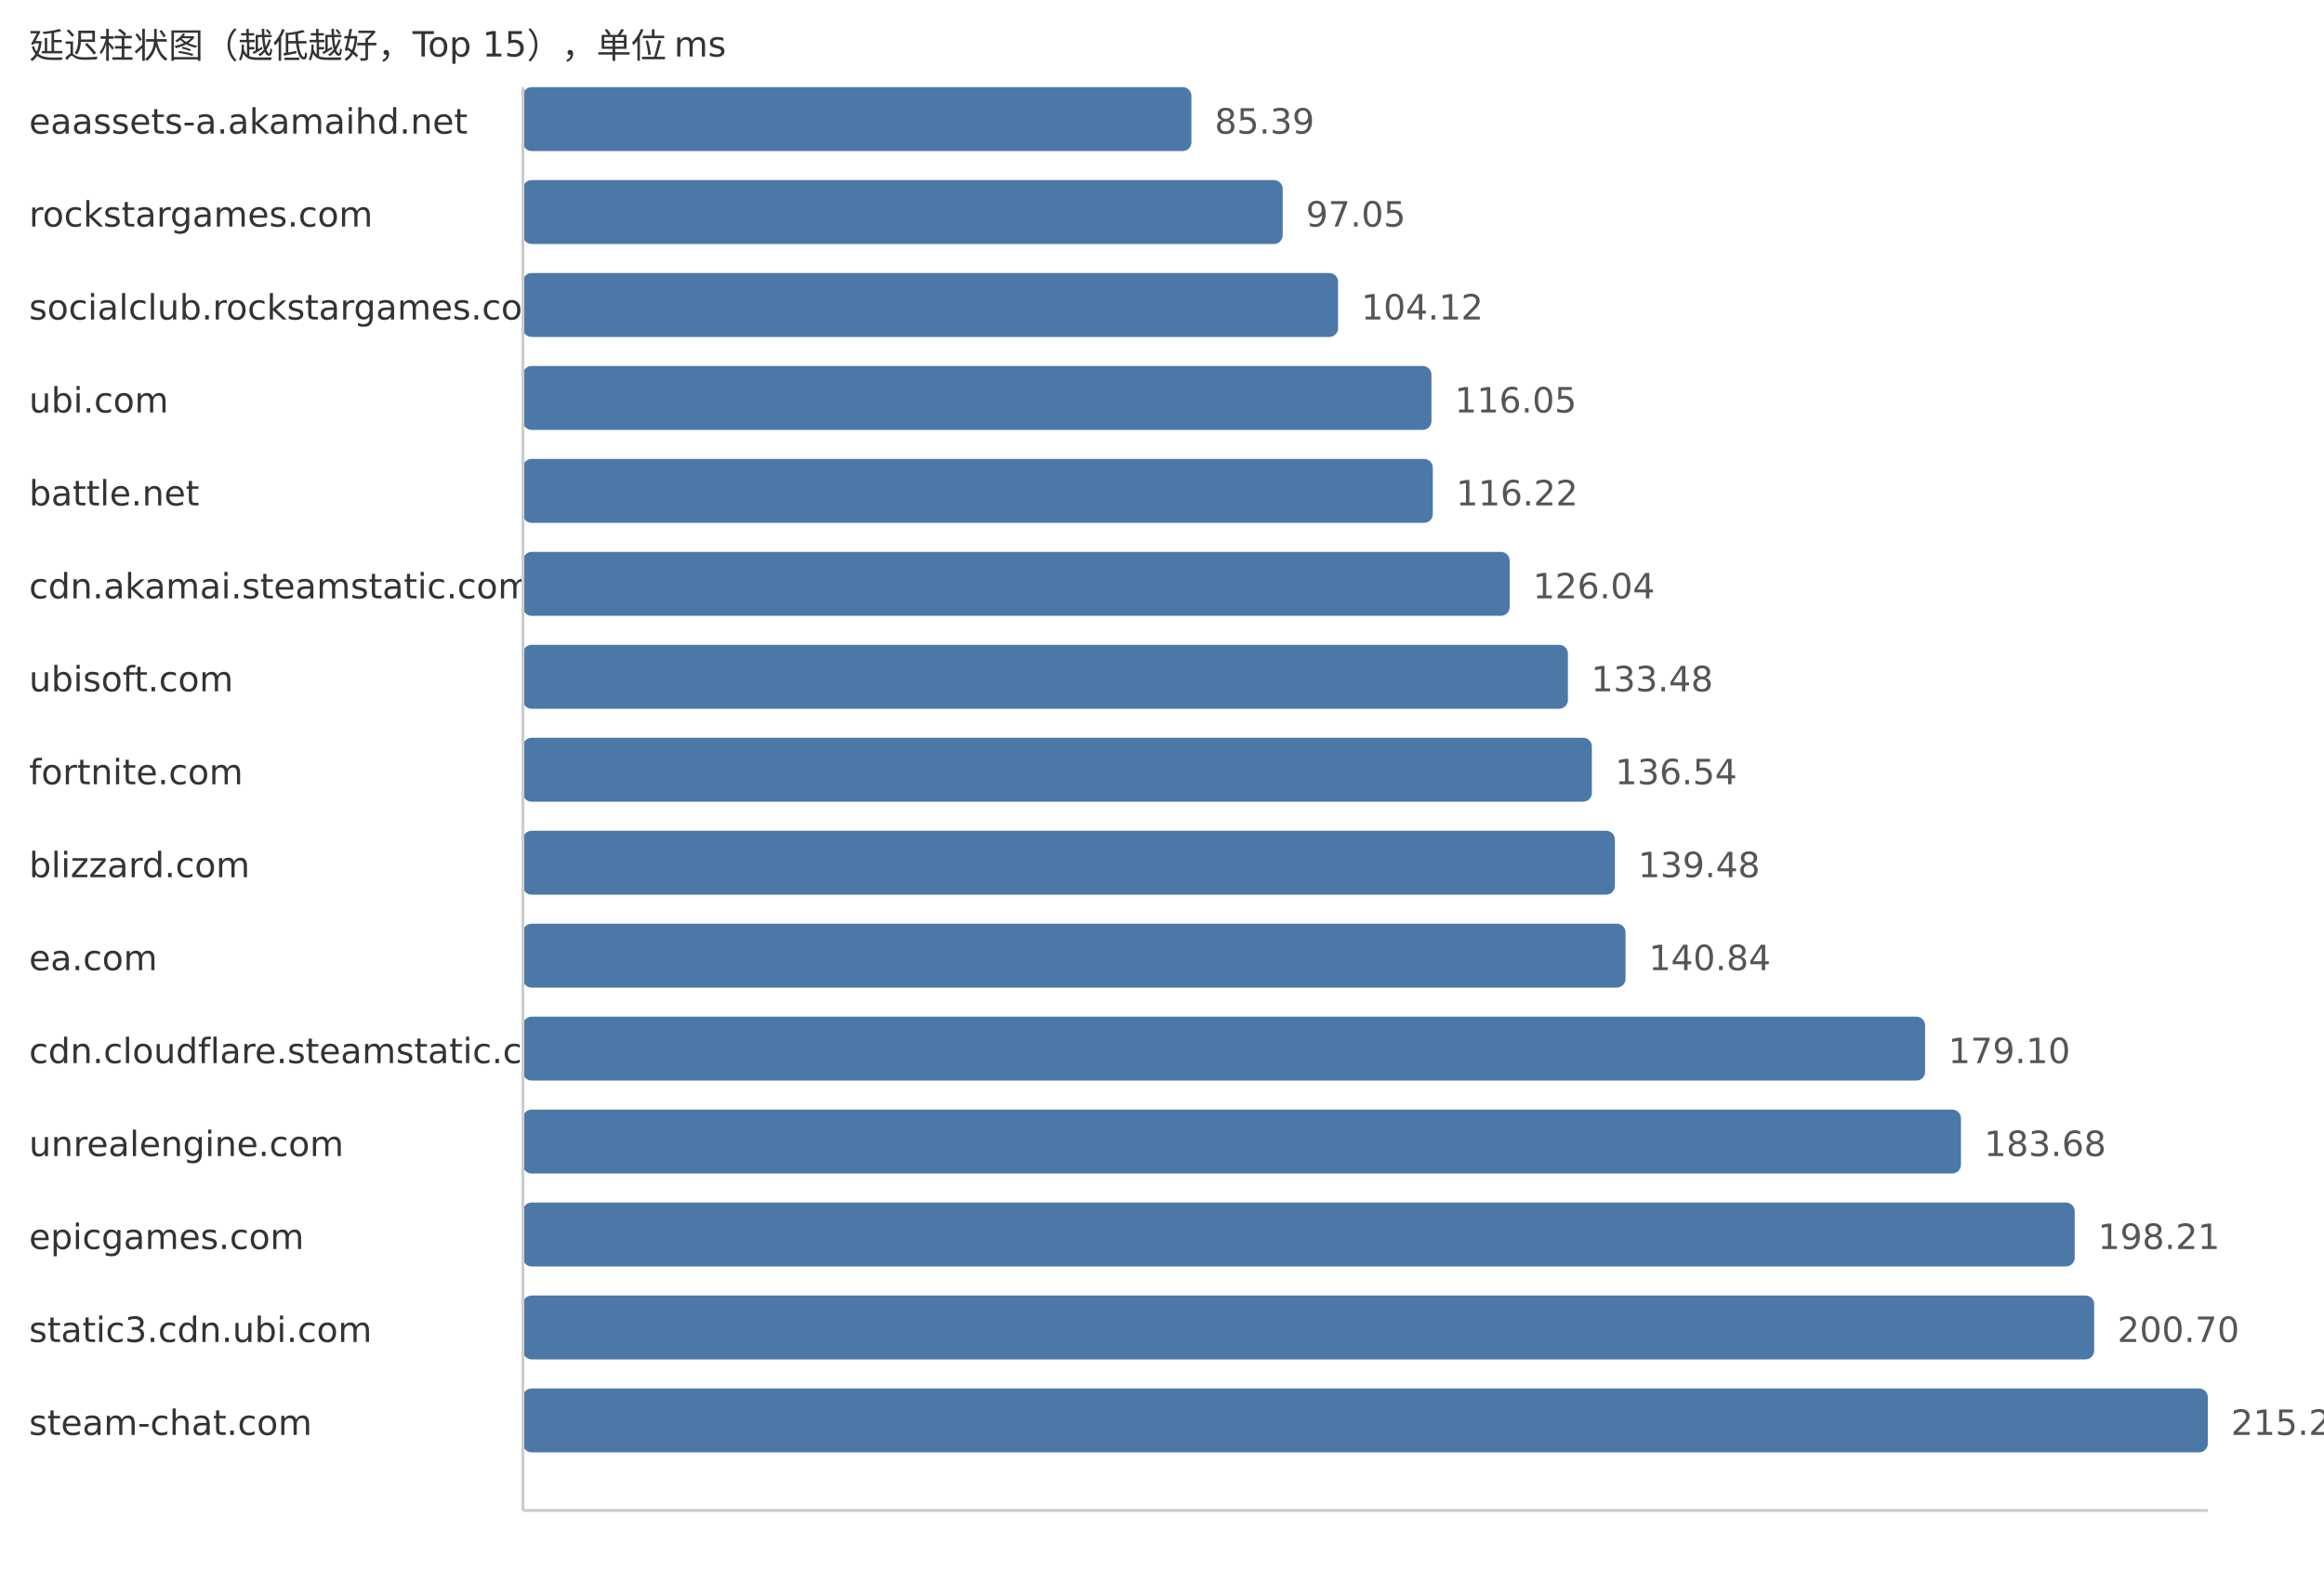
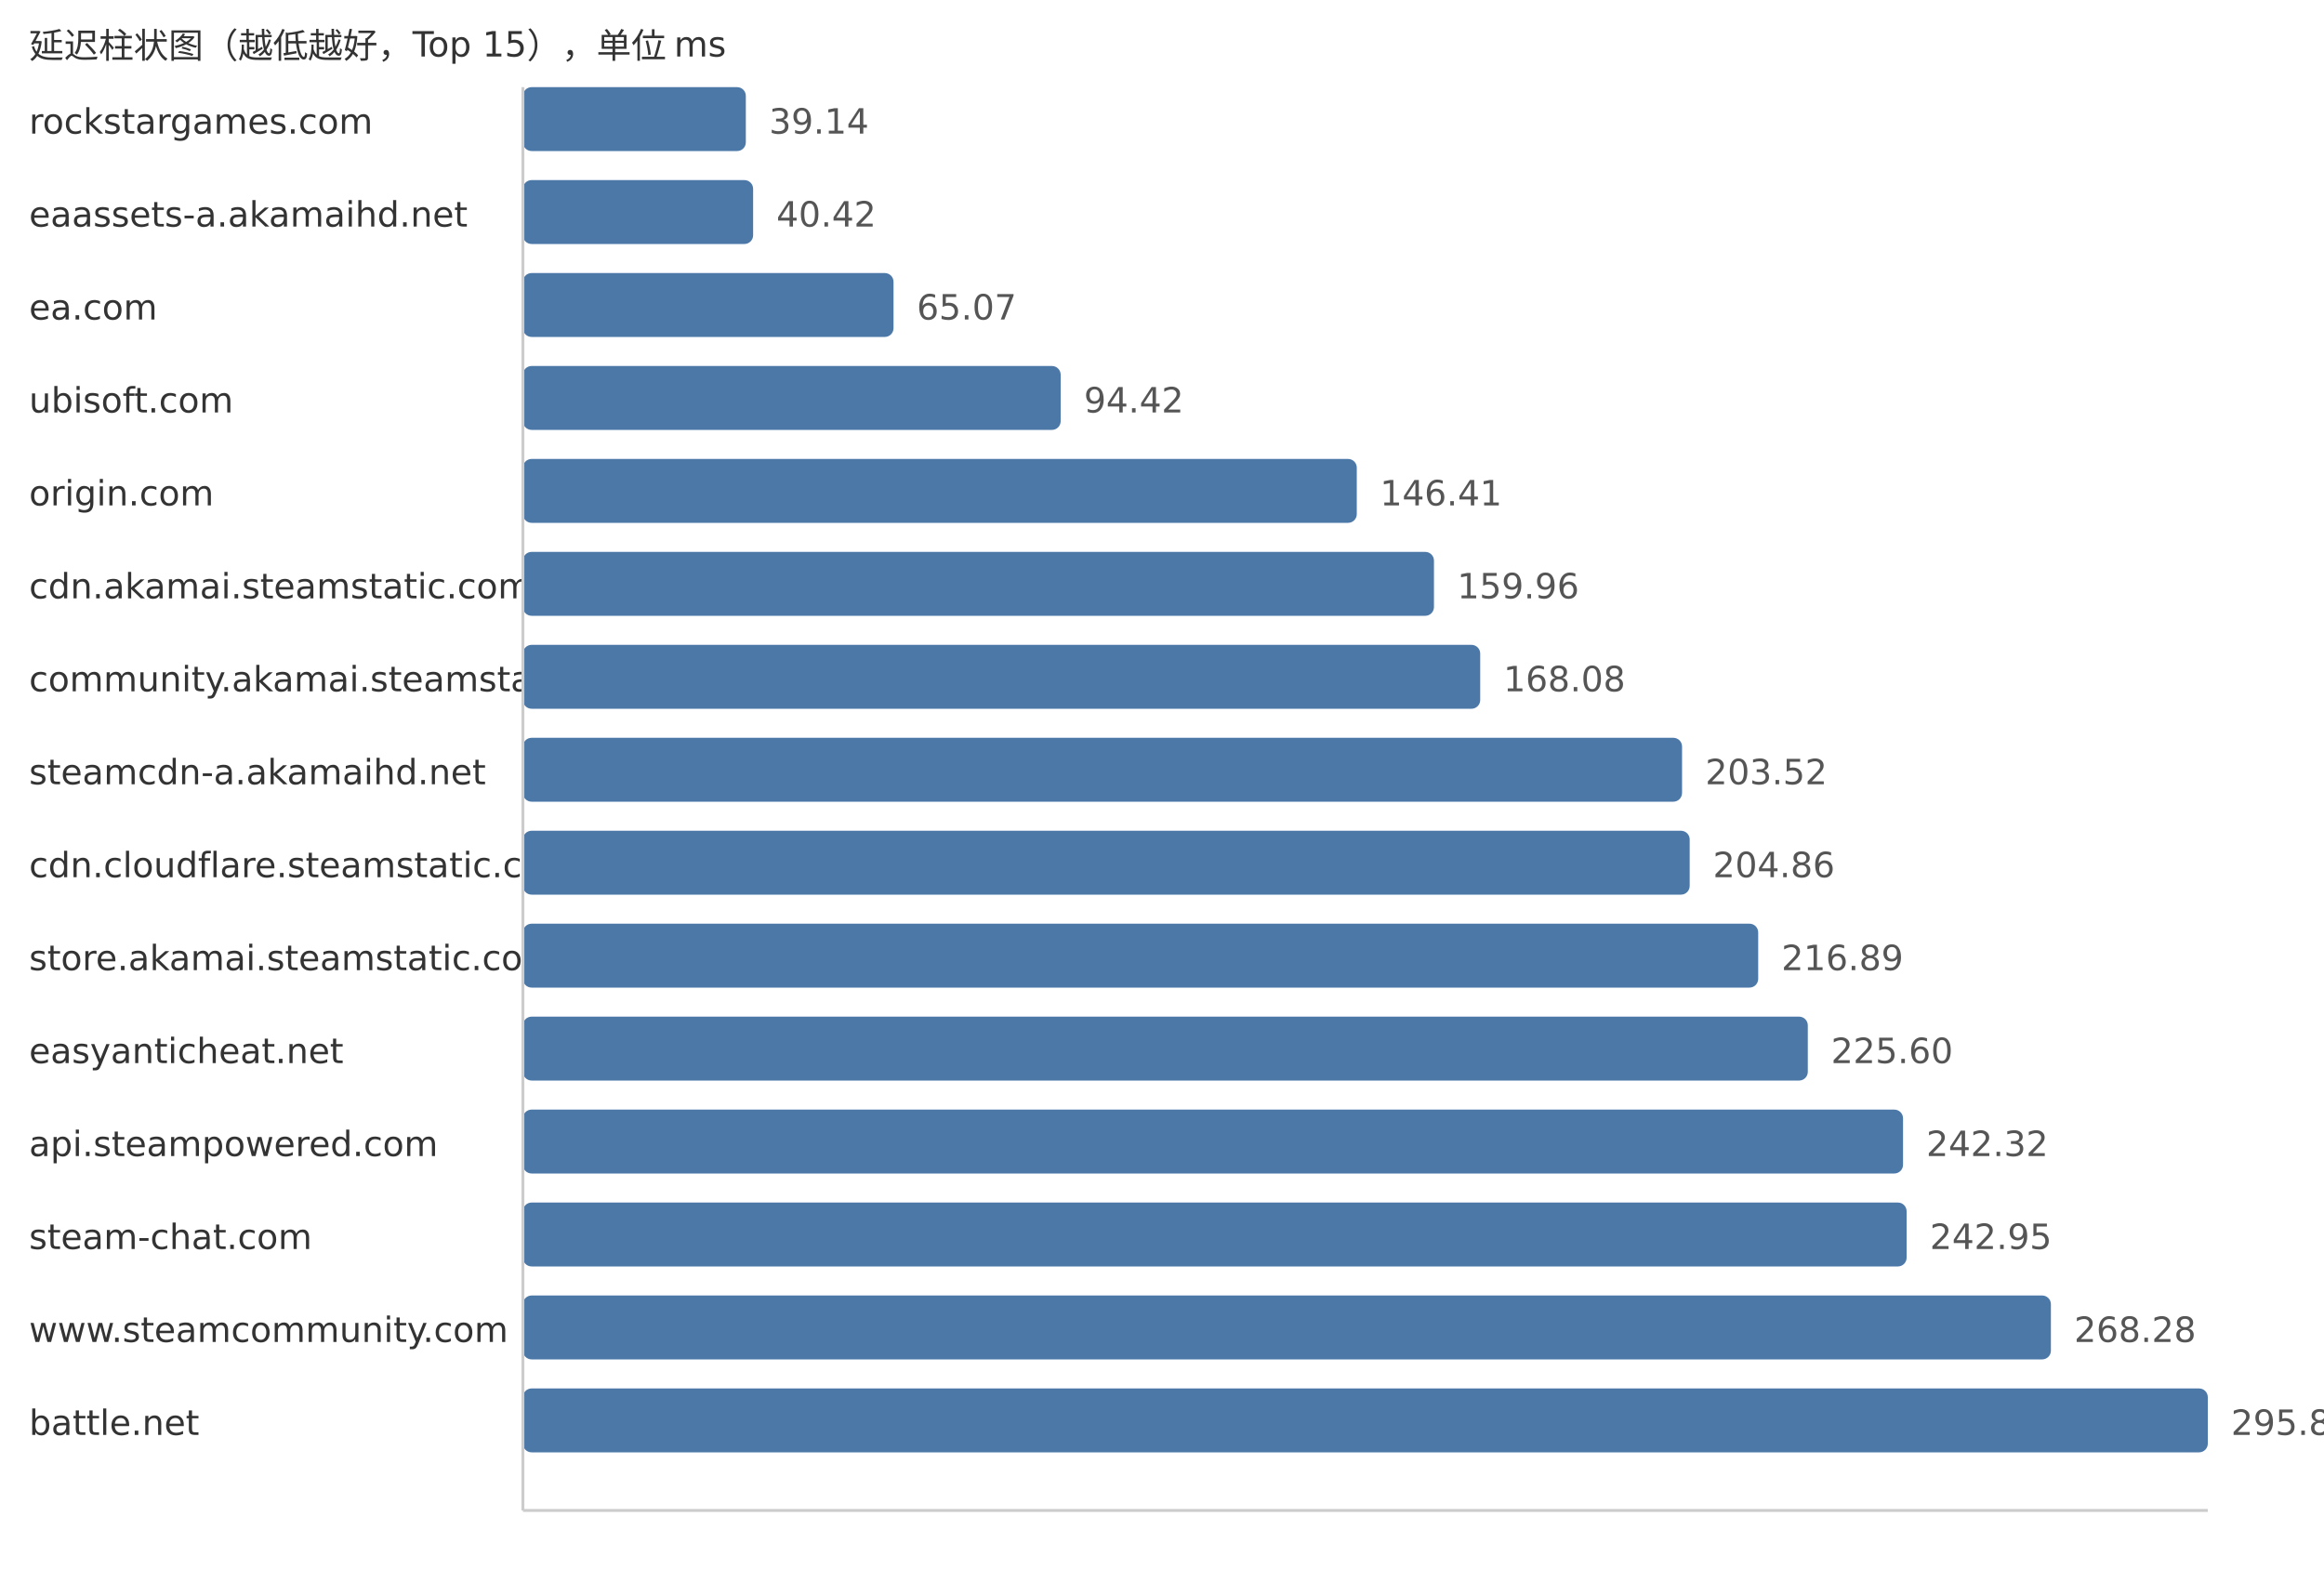
<svg xmlns="http://www.w3.org/2000/svg" width="800" height="540">
  <style> .label{font-family:DejaVu Sans,Verdana,Geneva,sans-serif;font-size:12px;fill:#333} .value{font-family:DejaVu Sans,Verdana,Geneva,sans-serif;font-size:12px;fill:#555} </style>
  <text x="10" y="20" class="label">延迟柱状图（越低越好，Top 15），单位 ms</text>
-   <text x="10" y="46" class="label">eaassets-a.akamaihd.net</text>
-   <rect x="180" y="30" width="230.13" height="22" fill="#4c78a8" rx="3" />
-   <text x="418.13" y="46" class="value">85.39</text>
-   <text x="10" y="78" class="label">rockstargames.com</text>
-   <rect x="180" y="62" width="261.55" height="22" fill="#4c78a8" rx="3" />
-   <text x="449.55" y="78" class="value">97.05</text>
-   <text x="10" y="110" class="label">socialclub.rockstargames.com</text>
-   <rect x="180" y="94" width="280.61" height="22" fill="#4c78a8" rx="3" />
-   <text x="468.61" y="110" class="value">104.12</text>
-   <text x="10" y="142" class="label">ubi.com</text>
-   <rect x="180" y="126" width="312.76" height="22" fill="#4c78a8" rx="3" />
-   <text x="500.76" y="142" class="value">116.05</text>
-   <text x="10" y="174" class="label">battle.net</text>
-   <rect x="180" y="158" width="313.22" height="22" fill="#4c78a8" rx="3" />
-   <text x="501.22" y="174" class="value">116.22</text>
+   <text x="10" y="46" class="label">rockstargames.com</text>
+   <rect x="180" y="30" width="76.74" height="22" fill="#4c78a8" rx="3" />
+   <text x="264.74" y="46" class="value">39.14</text>
+   <text x="10" y="78" class="label">eaassets-a.akamaihd.net</text>
+   <rect x="180" y="62" width="79.25" height="22" fill="#4c78a8" rx="3" />
+   <text x="267.25" y="78" class="value">40.42</text>
+   <text x="10" y="110" class="label">ea.com</text>
+   <rect x="180" y="94" width="127.58" height="22" fill="#4c78a8" rx="3" />
+   <text x="315.58" y="110" class="value">65.07</text>
+   <text x="10" y="142" class="label">ubisoft.com</text>
+   <rect x="180" y="126" width="185.12" height="22" fill="#4c78a8" rx="3" />
+   <text x="373.12" y="142" class="value">94.42</text>
+   <text x="10" y="174" class="label">origin.com</text>
+   <rect x="180" y="158" width="287.05" height="22" fill="#4c78a8" rx="3" />
+   <text x="475.05" y="174" class="value">146.41</text>
  <text x="10" y="206" class="label">cdn.akamai.steamstatic.com</text>
-   <rect x="180" y="190" width="339.68" height="22" fill="#4c78a8" rx="3" />
-   <text x="527.68" y="206" class="value">126.04</text>
-   <text x="10" y="238" class="label">ubisoft.com</text>
-   <rect x="180" y="222" width="359.73" height="22" fill="#4c78a8" rx="3" />
-   <text x="547.73" y="238" class="value">133.48</text>
-   <text x="10" y="270" class="label">fortnite.com</text>
-   <rect x="180" y="254" width="367.98" height="22" fill="#4c78a8" rx="3" />
-   <text x="555.98" y="270" class="value">136.54</text>
-   <text x="10" y="302" class="label">blizzard.com</text>
-   <rect x="180" y="286" width="375.9" height="22" fill="#4c78a8" rx="3" />
-   <text x="563.9" y="302" class="value">139.48</text>
-   <text x="10" y="334" class="label">ea.com</text>
-   <rect x="180" y="318" width="379.57" height="22" fill="#4c78a8" rx="3" />
-   <text x="567.57" y="334" class="value">140.84</text>
-   <text x="10" y="366" class="label">cdn.cloudflare.steamstatic.com</text>
-   <rect x="180" y="350" width="482.68" height="22" fill="#4c78a8" rx="3" />
-   <text x="670.68" y="366" class="value">179.10</text>
-   <text x="10" y="398" class="label">unrealengine.com</text>
-   <rect x="180" y="382" width="495.03" height="22" fill="#4c78a8" rx="3" />
-   <text x="683.03" y="398" class="value">183.68</text>
-   <text x="10" y="430" class="label">epicgames.com</text>
-   <rect x="180" y="414" width="534.18" height="22" fill="#4c78a8" rx="3" />
-   <text x="722.18" y="430" class="value">198.21</text>
-   <text x="10" y="462" class="label">static3.cdn.ubi.com</text>
-   <rect x="180" y="446" width="540.89" height="22" fill="#4c78a8" rx="3" />
-   <text x="728.89" y="462" class="value">200.70</text>
-   <text x="10" y="494" class="label">steam-chat.com</text>
+   <rect x="180" y="190" width="313.62" height="22" fill="#4c78a8" rx="3" />
+   <text x="501.62" y="206" class="value">159.96</text>
+   <text x="10" y="238" class="label">community.akamai.steamstatic.com</text>
+   <rect x="180" y="222" width="329.54" height="22" fill="#4c78a8" rx="3" />
+   <text x="517.54" y="238" class="value">168.08</text>
+   <text x="10" y="270" class="label">steamcdn-a.akamaihd.net</text>
+   <rect x="180" y="254" width="399.02" height="22" fill="#4c78a8" rx="3" />
+   <text x="587.02" y="270" class="value">203.52</text>
+   <text x="10" y="302" class="label">cdn.cloudflare.steamstatic.com</text>
+   <rect x="180" y="286" width="401.65" height="22" fill="#4c78a8" rx="3" />
+   <text x="589.65" y="302" class="value">204.86</text>
+   <text x="10" y="334" class="label">store.akamai.steamstatic.com</text>
+   <rect x="180" y="318" width="425.23" height="22" fill="#4c78a8" rx="3" />
+   <text x="613.23" y="334" class="value">216.89</text>
+   <text x="10" y="366" class="label">easyanticheat.net</text>
+   <rect x="180" y="350" width="442.31" height="22" fill="#4c78a8" rx="3" />
+   <text x="630.31" y="366" class="value">225.60</text>
+   <text x="10" y="398" class="label">api.steampowered.com</text>
+   <rect x="180" y="382" width="475.09" height="22" fill="#4c78a8" rx="3" />
+   <text x="663.09" y="398" class="value">242.32</text>
+   <text x="10" y="430" class="label">steam-chat.com</text>
+   <rect x="180" y="414" width="476.32" height="22" fill="#4c78a8" rx="3" />
+   <text x="664.32" y="430" class="value">242.95</text>
+   <text x="10" y="462" class="label">www.steamcommunity.com</text>
+   <rect x="180" y="446" width="525.99" height="22" fill="#4c78a8" rx="3" />
+   <text x="713.99" y="462" class="value">268.28</text>
+   <text x="10" y="494" class="label">battle.net</text>
  <rect x="180" y="478" width="580.0" height="22" fill="#4c78a8" rx="3" />
-   <text x="768.0" y="494" class="value">215.21</text>
+   <text x="768.0" y="494" class="value">295.83</text>
  <line x1="180" y1="30" x2="180" y2="520" stroke="#ccc" />
  <line x1="180" y1="520" x2="760" y2="520" stroke="#ccc" />
</svg>
